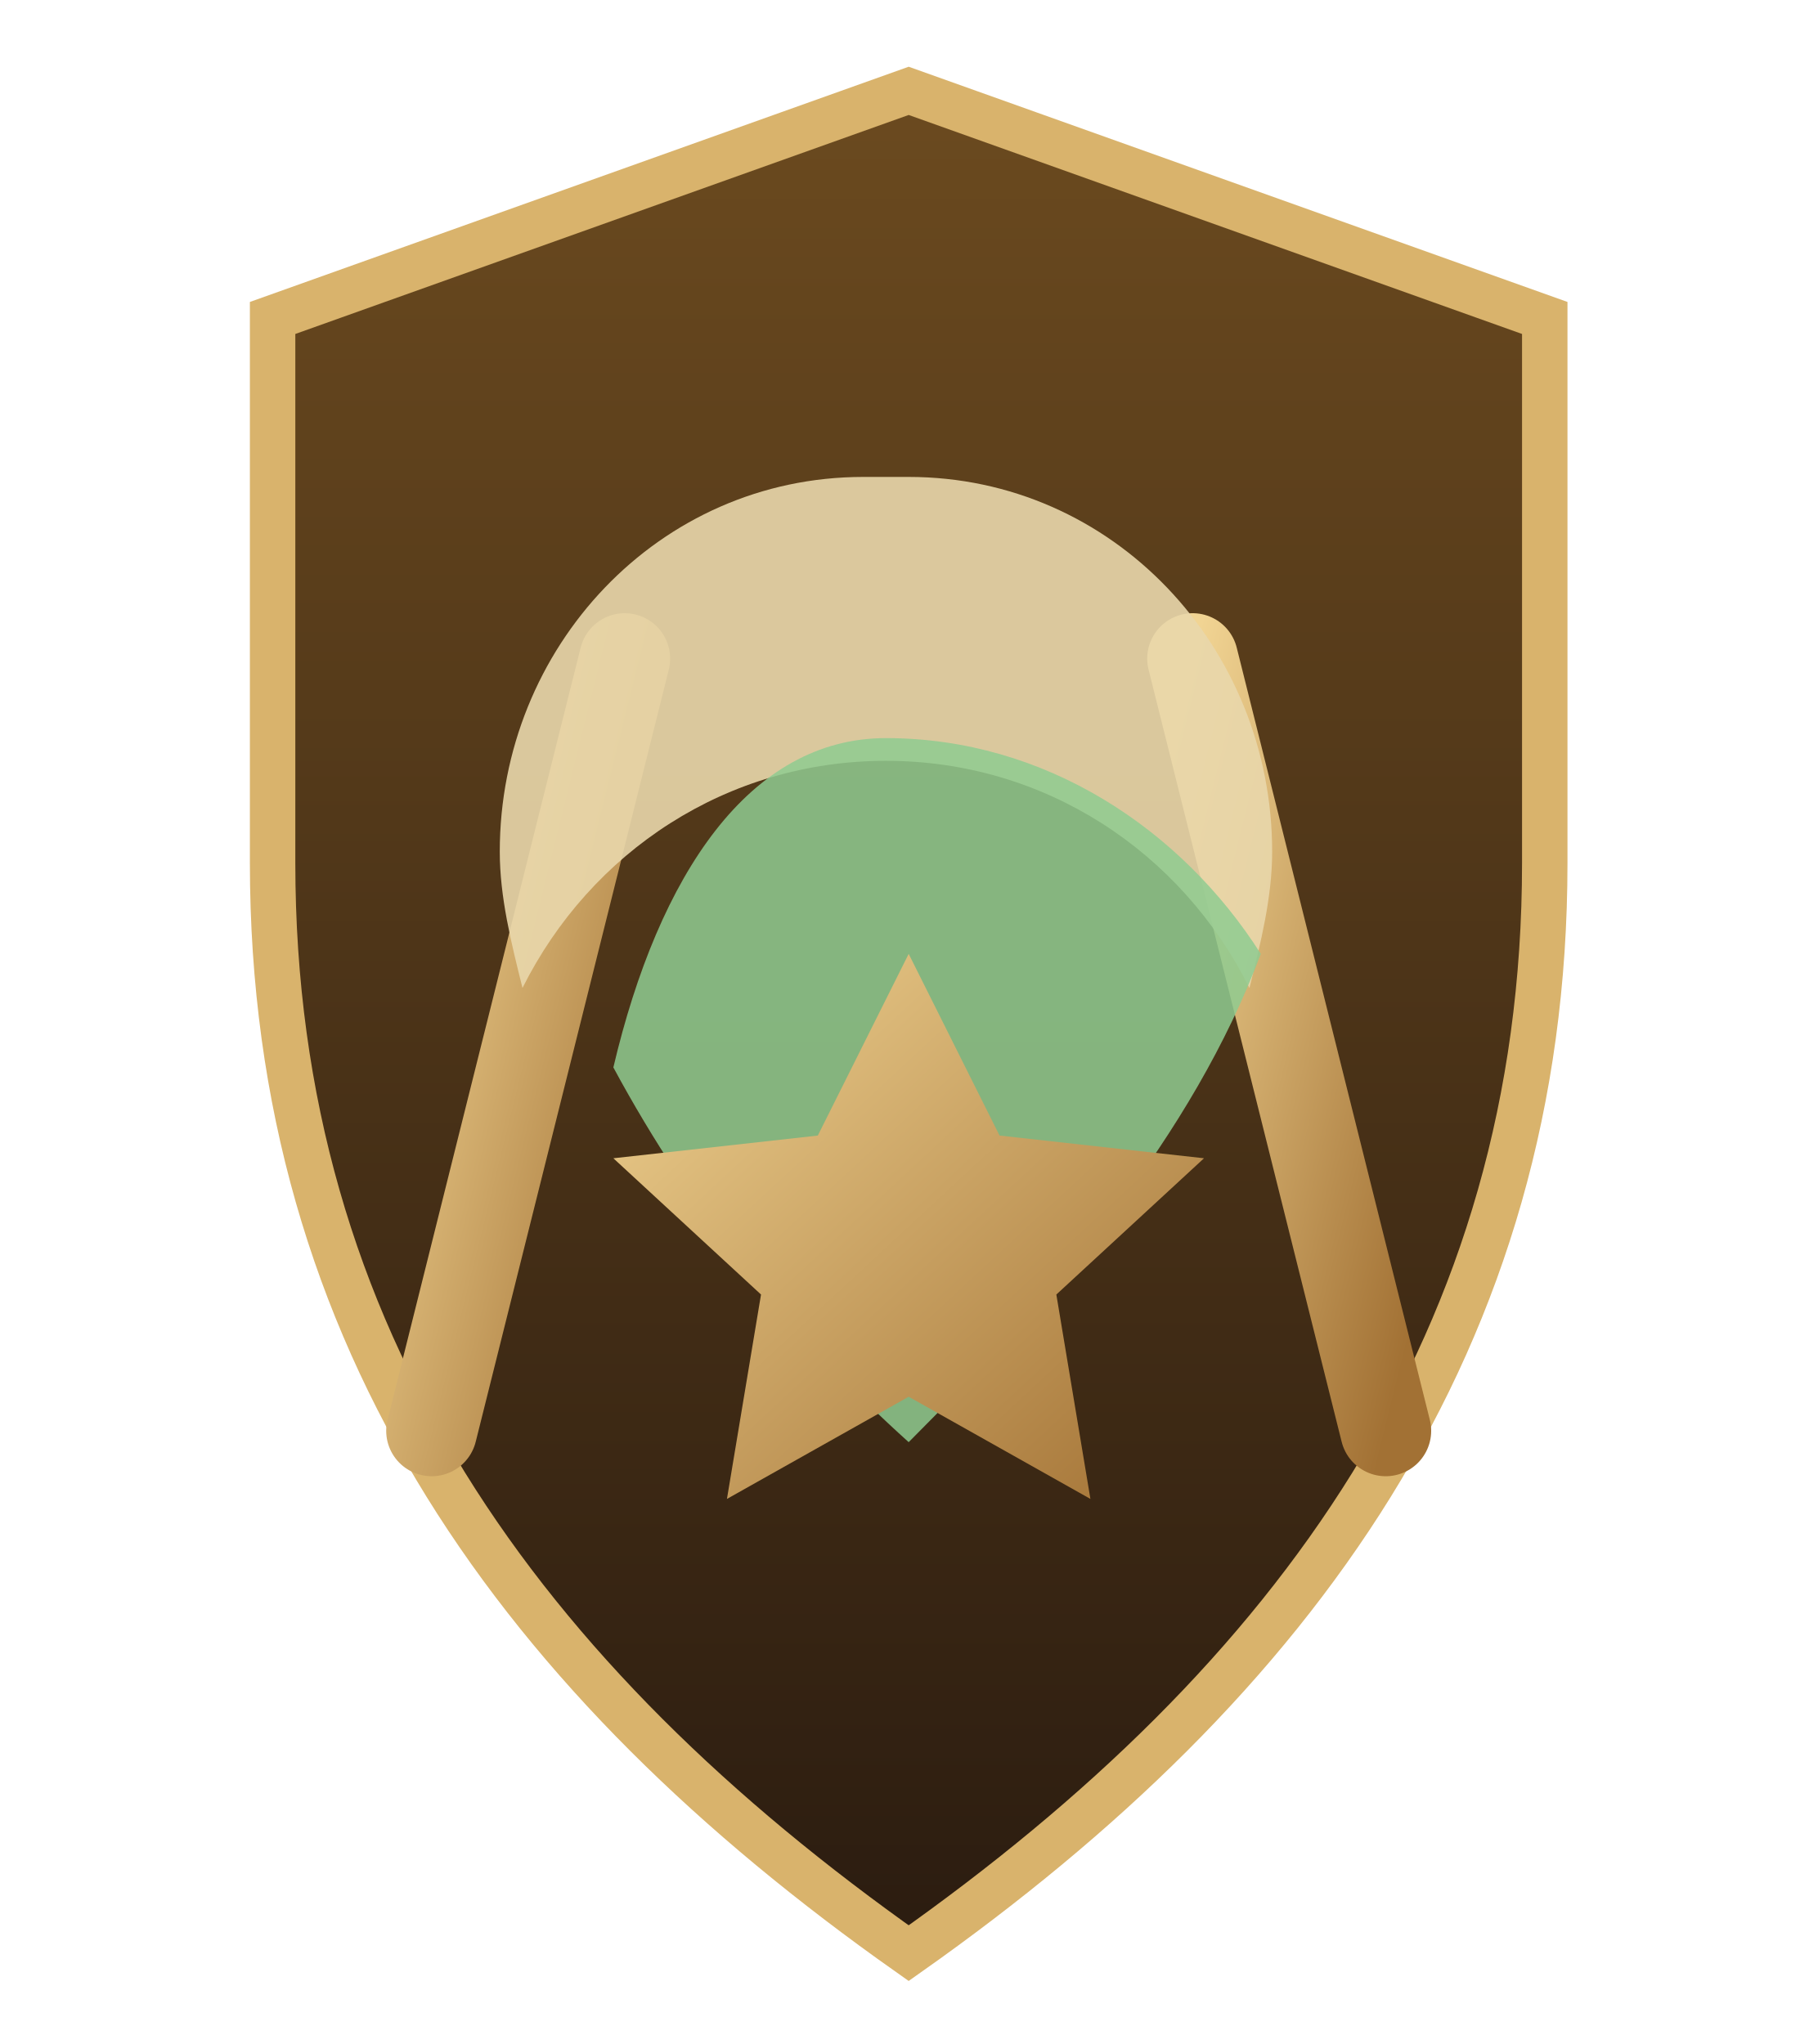
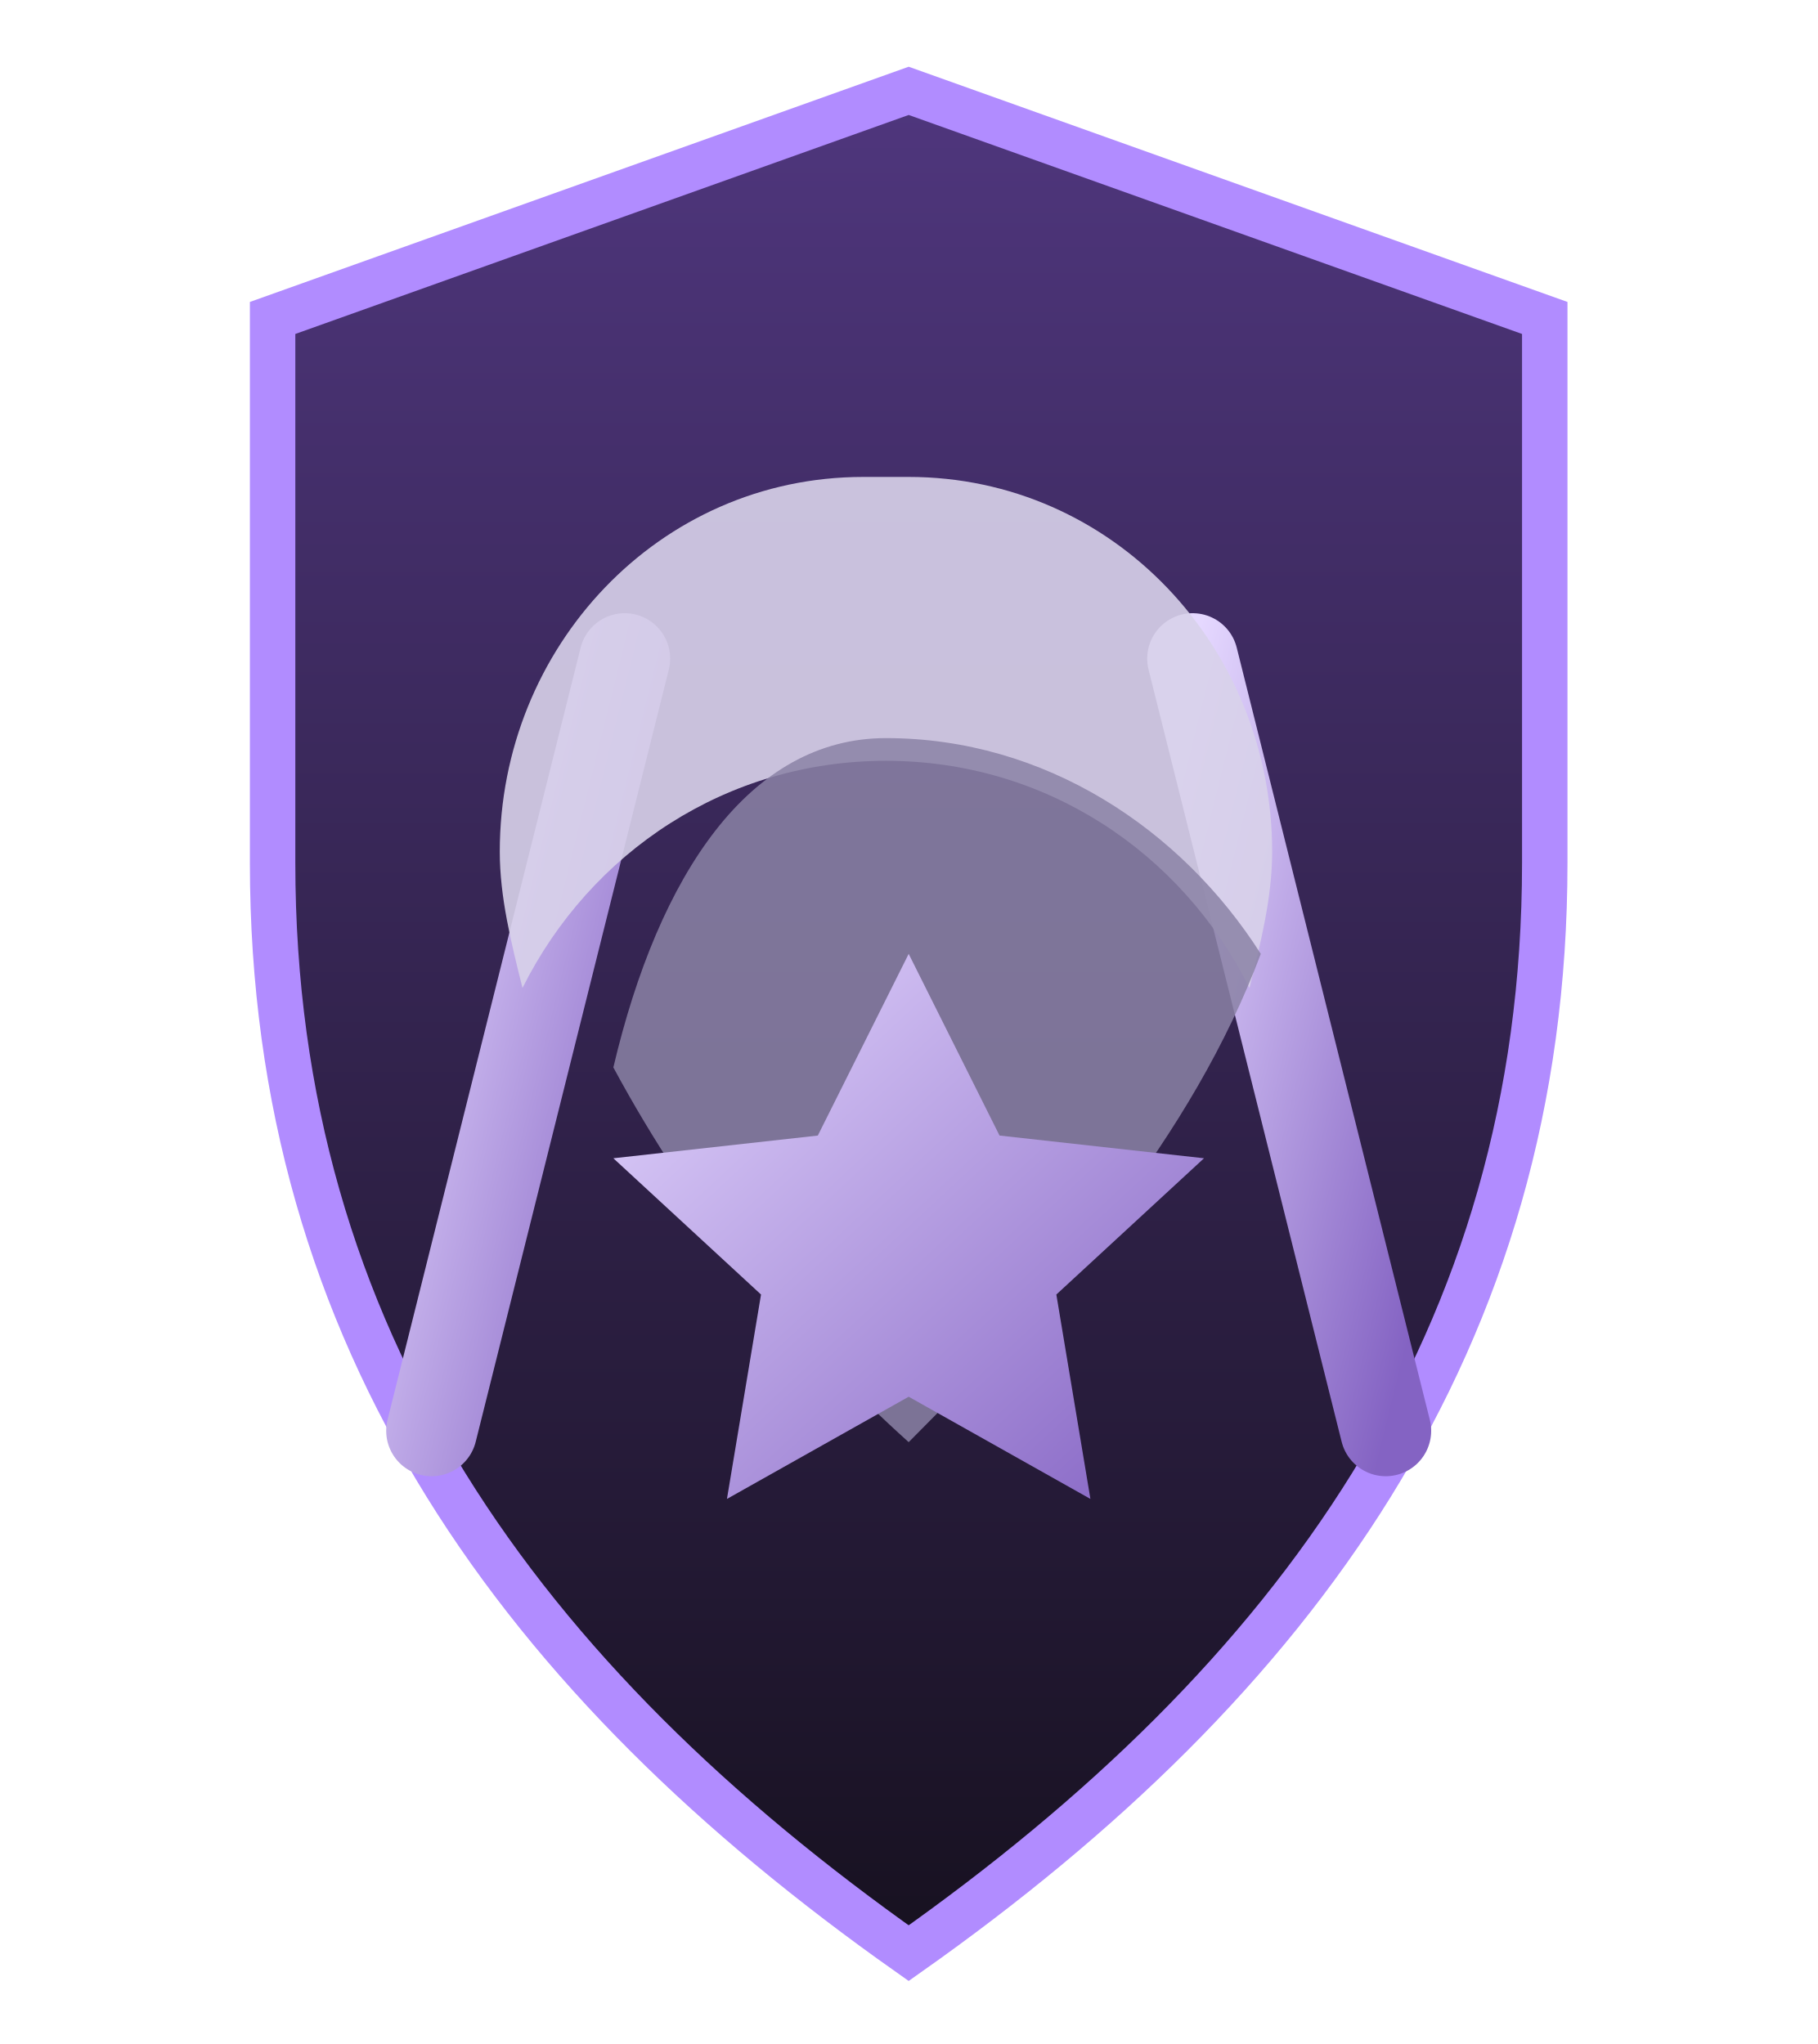
<svg xmlns="http://www.w3.org/2000/svg" viewBox="0 0 160 180" role="img" aria-labelledby="title desc">
  <defs>
    <linearGradient id="shield" x1="0" x2="0" y1="0" y2="1">
-       <stop offset="0%" stop-color="#6b4a1f" />
-       <stop offset="100%" stop-color="#2b1c10" />
+       <stop offset="0%" stop-color="#4f367d" />
+       <stop offset="100%" stop-color="#171120" />
    </linearGradient>
    <linearGradient id="metal" x1="0" x2="1" y1="0" y2="1">
-       <stop offset="0%" stop-color="#f1d493" />
-       <stop offset="100%" stop-color="#a27134" />
+       <stop offset="0%" stop-color="#e5d8ff" />
+       <stop offset="100%" stop-color="#8463c3" />
    </linearGradient>
  </defs>
-   <path d="M80 8 136 28v48c0 42-22 72-56 96C46 148 24 118 24 76V28L80 8Z" fill="url(#shield)" stroke="#d9b36c" stroke-width="4" />
+   <path d="M80 8 136 28v48c0 42-22 72-56 96C46 148 24 118 24 76V28L80 8Z" fill="url(#shield)" stroke="#b18cff" stroke-width="4" />
  <path d="M55 58 38 126" stroke="url(#metal)" stroke-width="8" stroke-linecap="round" />
  <path d="M105 58 122 126" stroke="url(#metal)" stroke-width="8" stroke-linecap="round" />
-   <path d="M80 42c18 0 32 15 32 33 0 4-1 8-2 12-6-12-18-20-32-20s-26 8-32 20c-1-4-2-8-2-12 0-18 14-33 32-33Z" fill="#e9d7ab" opacity=".9" />
-   <path d="M78 65c14 0 26 8 33 19-6 16-18 30-31 43-10-9-19-20-26-33 4-17 12-29 24-29Z" fill="#8fcb91" opacity=".85" />
+   <path d="M80 42c18 0 32 15 32 33 0 4-1 8-2 12-6-12-18-20-32-20s-26 8-32 20c-1-4-2-8-2-12 0-18 14-33 32-33Z" fill="#d8d2ea" opacity=".9" />
+   <path d="M78 65c14 0 26 8 33 19-6 16-18 30-31 43-10-9-19-20-26-33 4-17 12-29 24-29Z" fill="#8b82a6" opacity=".85" />
  <path d="M80 84 88 100l18 2-13 12 3 18-16-9-16 9 3-18-13-12 18-2 8-16Z" fill="url(#metal)" />
</svg>
